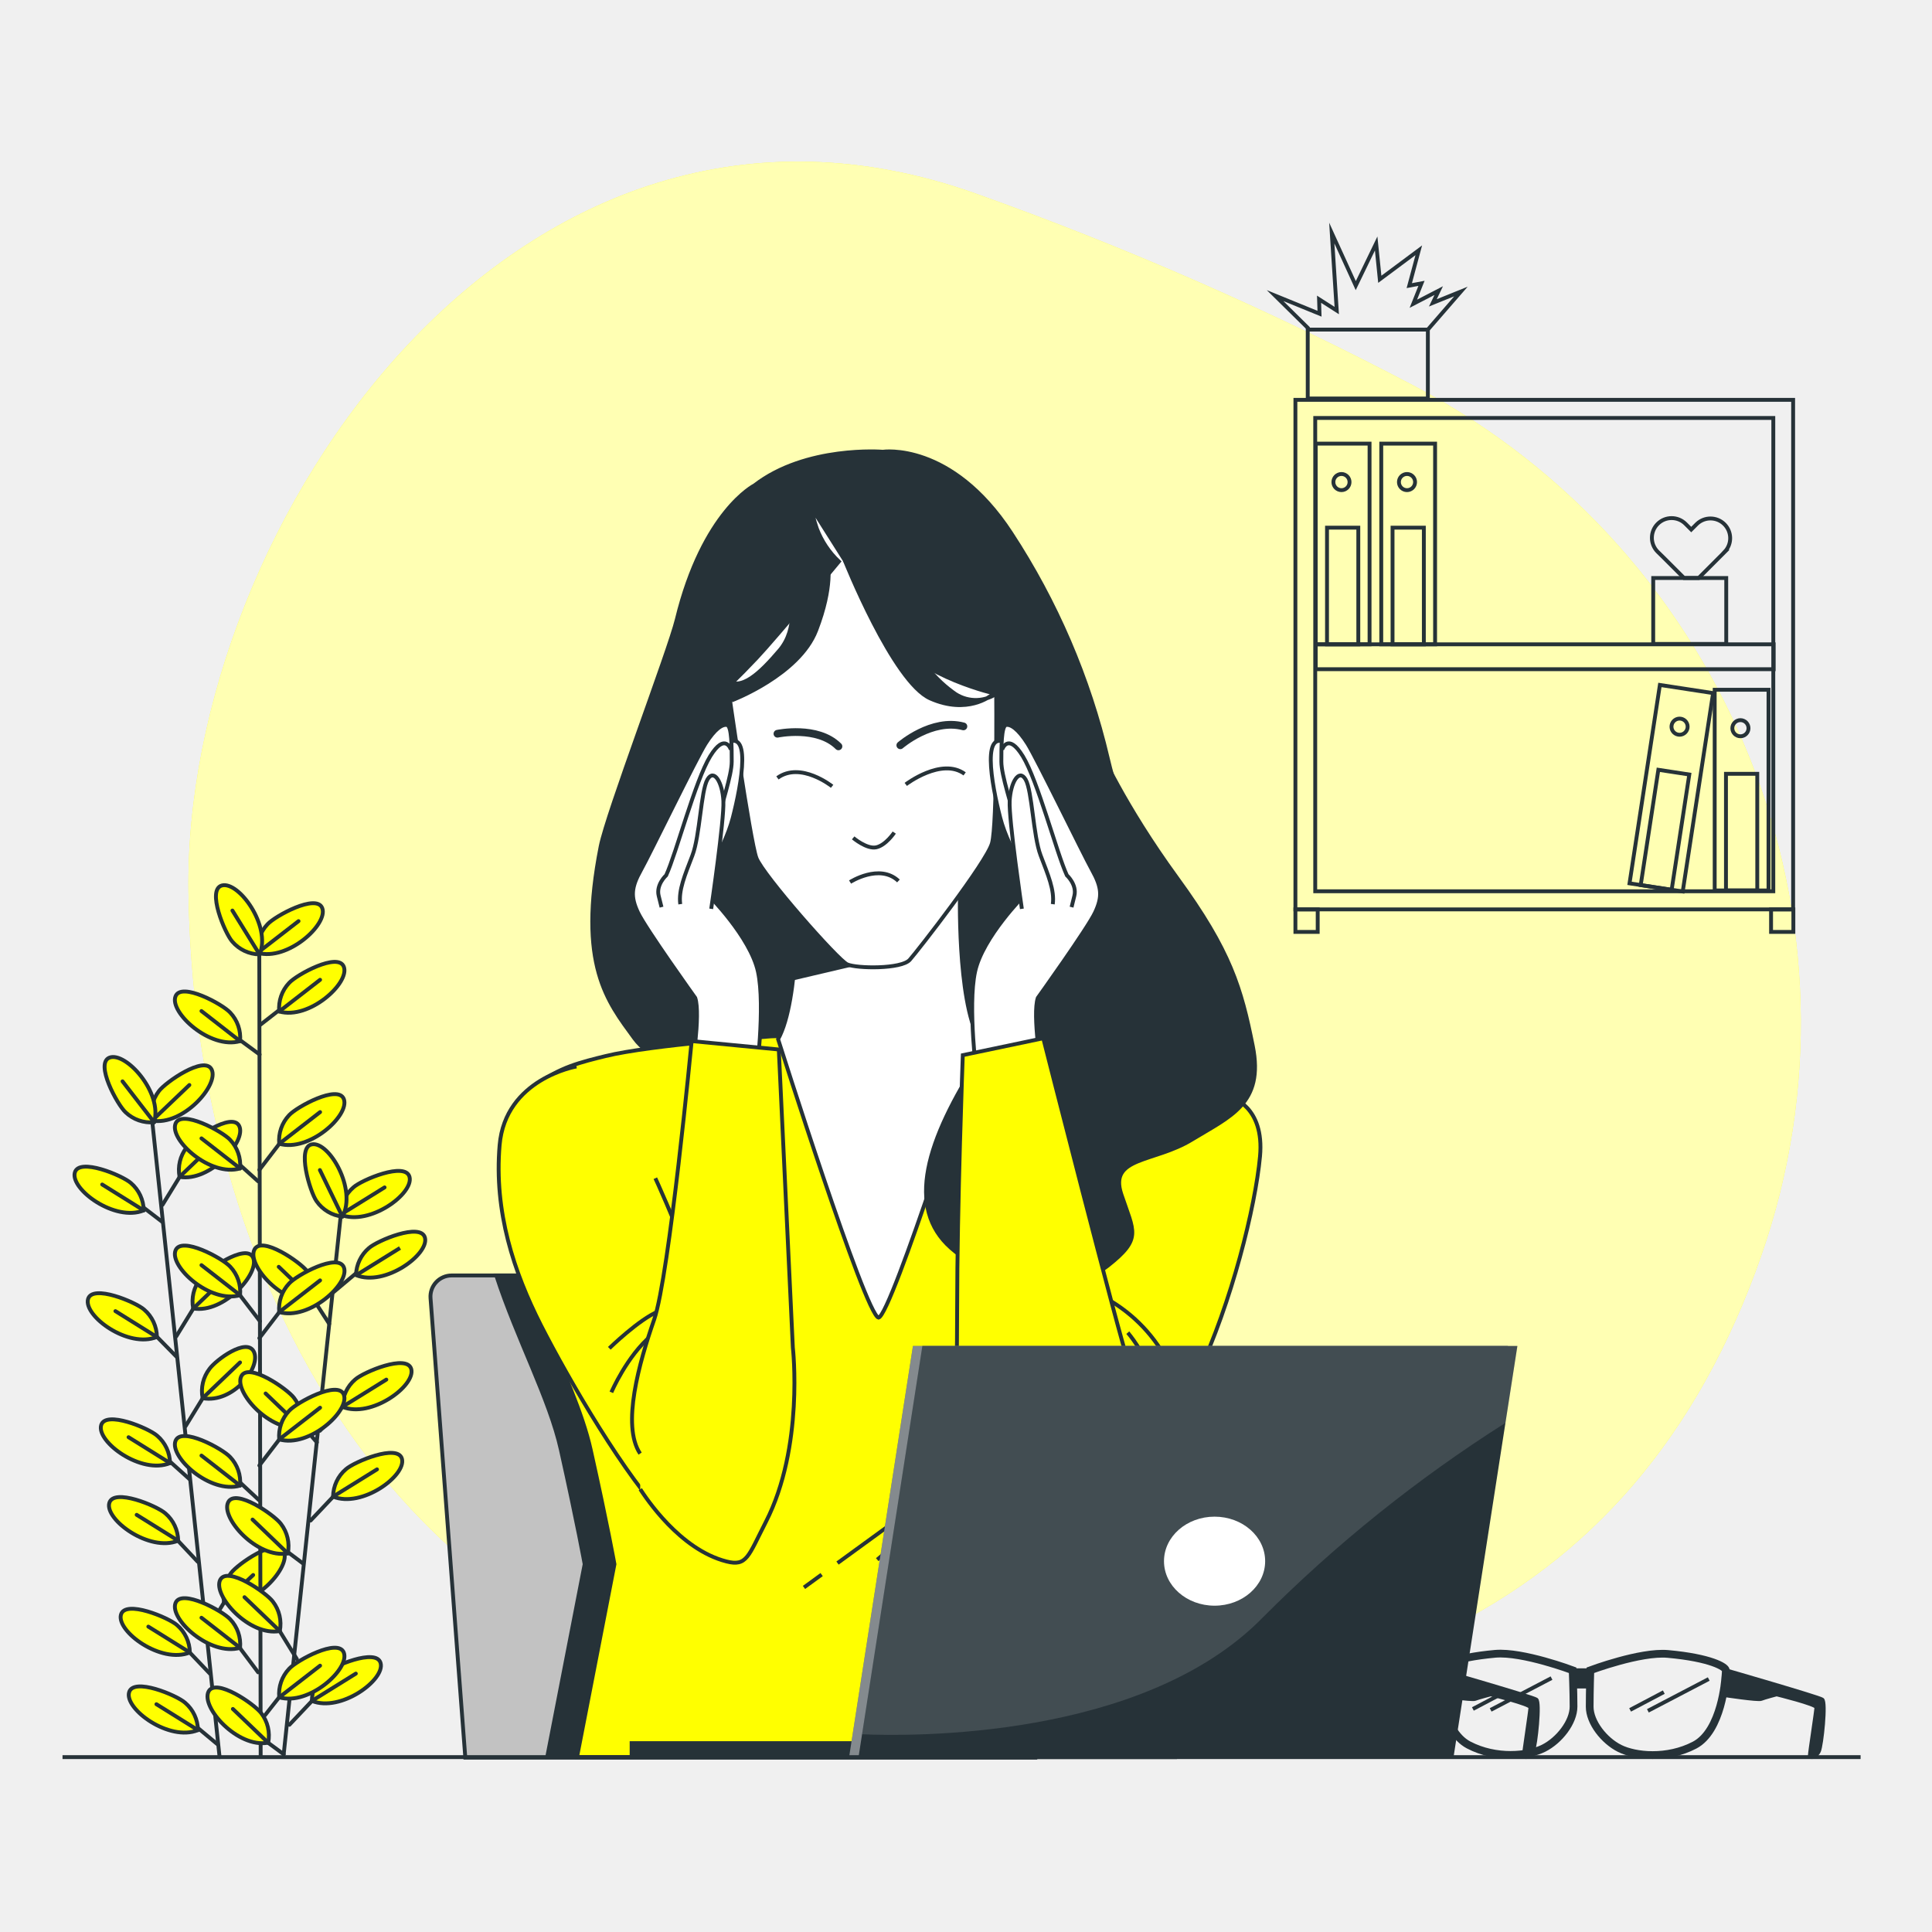
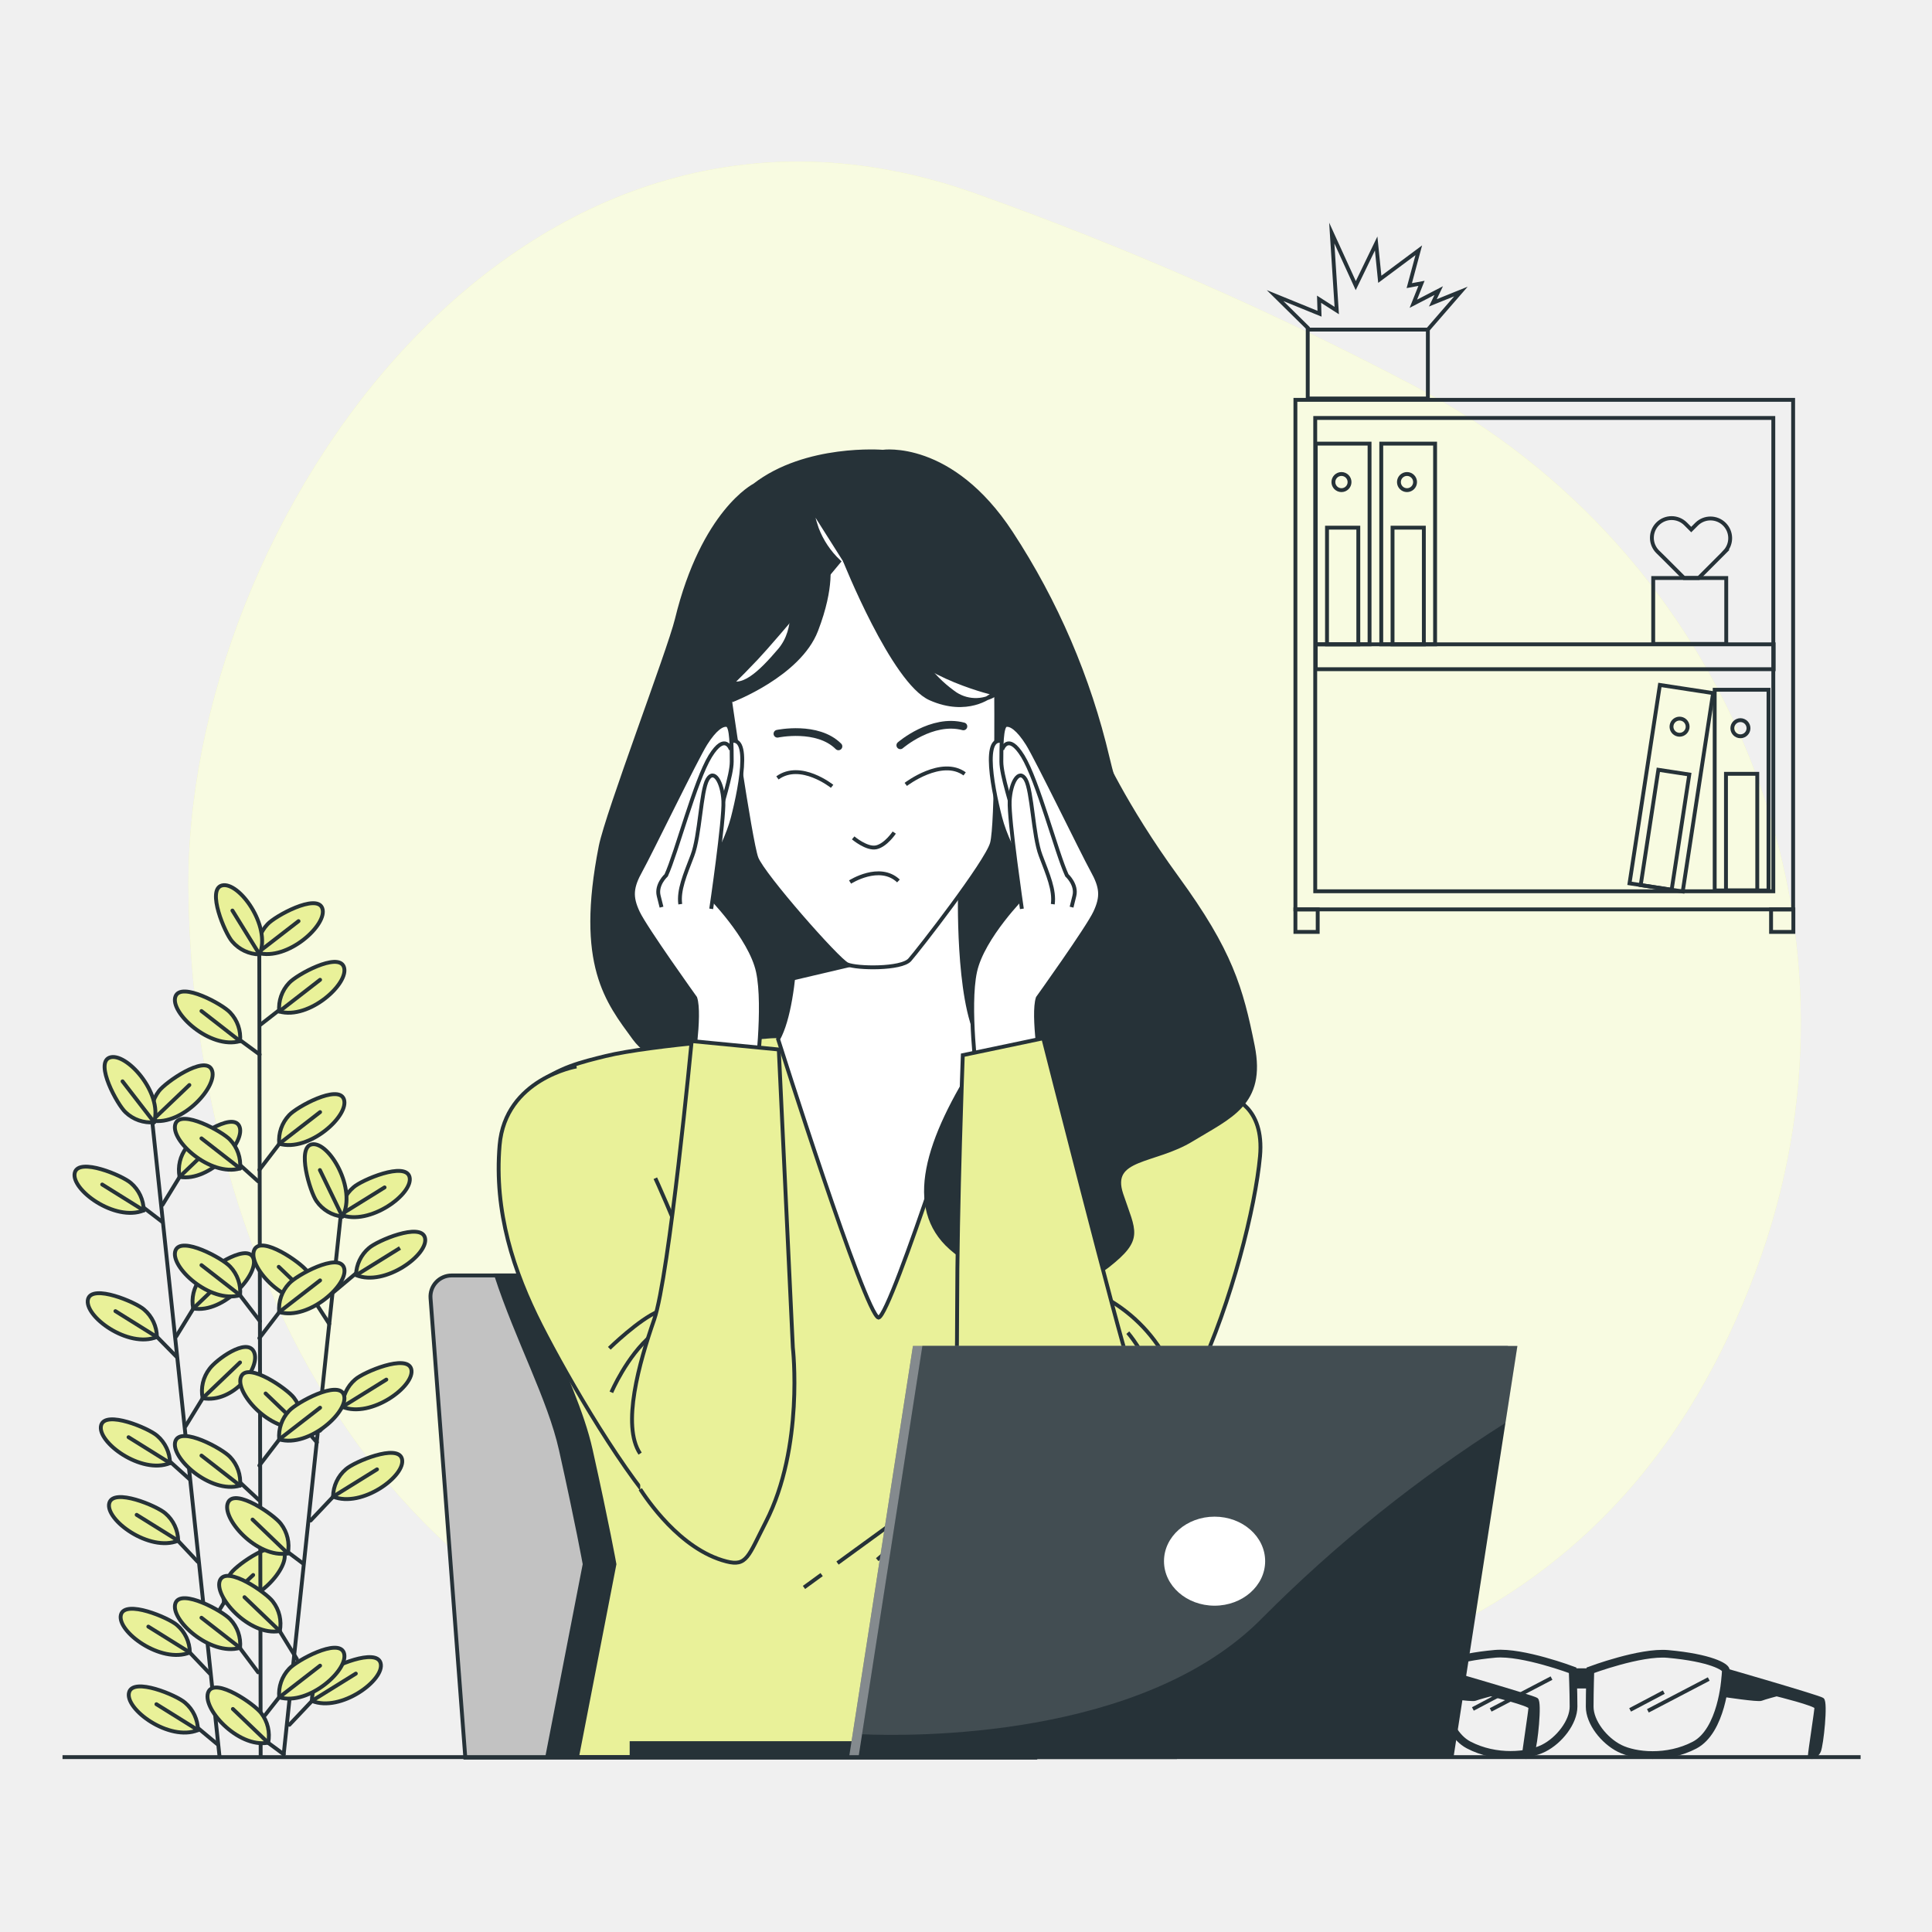
<svg xmlns="http://www.w3.org/2000/svg" viewBox="0 0 500 500">
  <g id="freepik--background-simple--inject-73">
-     <path d="M455.61,325.49c30.63-86.8-8.21-182.83-89.69-225.64A870.7,870.7,0,0,0,252.23,50C134.27,8.22,47.46,135.46,48.78,230.89S99.15,434.33,219.76,443s200.13-21.21,234.59-114C454.78,327.8,455.2,326.65,455.61,325.49Z" style="fill:#FFFF00" />
+     <path d="M455.61,325.49c30.63-86.8-8.21-182.83-89.69-225.64A870.7,870.7,0,0,0,252.23,50C134.27,8.22,47.46,135.46,48.78,230.89S99.15,434.33,219.76,443s200.13-21.21,234.59-114C454.78,327.8,455.2,326.65,455.61,325.49Z" style="fill:#E9F199" />
    <path d="M455.61,325.49c30.63-86.8-8.21-182.83-89.69-225.64A870.7,870.7,0,0,0,252.23,50C134.27,8.22,47.46,135.46,48.78,230.89S99.15,434.33,219.76,443s200.13-21.21,234.59-114C454.78,327.8,455.2,326.65,455.61,325.49Z" style="fill:#fff;opacity:0.7" />
  </g>
  <g id="freepik--Plant--inject-73">
    <line x1="39.49" y1="291.03" x2="56.83" y2="454.75" style="fill:none;stroke:#263238;stroke-linecap:round;stroke-linejoin:round" />
    <line x1="54.29" y1="433.11" x2="46.59" y2="425.02" style="fill:none;stroke:#263238;stroke-linecap:round;stroke-linejoin:round" />
-     <path d="M49.13,427.66a9.47,9.47,0,0,0-3.32-7.09c-2.15-1.91-13.44-6.66-14.51-2.68C30.14,422.21,41.69,430.7,49.13,427.66Z" style="fill:#FFFF00;stroke:#263238;stroke-linejoin:round" />
+     <path d="M49.13,427.66a9.47,9.47,0,0,0-3.32-7.09c-2.15-1.91-13.44-6.66-14.51-2.68C30.14,422.21,41.69,430.7,49.13,427.66Z" style="fill:#E9F199;stroke:#263238;stroke-linejoin:round" />
    <line x1="49.13" y1="427.66" x2="38.39" y2="420.97" style="fill:none;stroke:#263238;stroke-linecap:round;stroke-linejoin:round" />
    <line x1="56.2" y1="451.35" x2="48.69" y2="445.1" style="fill:none;stroke:#263238;stroke-linecap:round;stroke-linejoin:round" />
-     <path d="M51.23,447.75a9.45,9.45,0,0,0-3.33-7.09C45.76,438.74,34.47,434,33.4,438,32.23,442.3,43.79,450.79,51.23,447.75Z" style="fill:#FFFF00;stroke:#263238;stroke-linejoin:round" />
+     <path d="M51.23,447.75a9.45,9.45,0,0,0-3.33-7.09C45.76,438.74,34.47,434,33.4,438,32.23,442.3,43.79,450.79,51.23,447.75Z" style="fill:#E9F199;stroke:#263238;stroke-linejoin:round" />
    <line x1="51.23" y1="447.75" x2="40.48" y2="441.05" style="fill:none;stroke:#263238;stroke-linecap:round;stroke-linejoin:round" />
    <line x1="49.07" y1="382.83" x2="41.48" y2="376" style="fill:none;stroke:#263238;stroke-linecap:round;stroke-linejoin:round" />
-     <path d="M44,378.65a9.45,9.45,0,0,0-3.33-7.09c-2.14-1.92-13.43-6.67-14.5-2.69C25,373.19,36.58,381.69,44,378.65Z" style="fill:#FFFF00;stroke:#263238;stroke-linejoin:round" />
+     <path d="M44,378.65a9.45,9.45,0,0,0-3.33-7.09c-2.14-1.92-13.43-6.67-14.5-2.69C25,373.19,36.58,381.69,44,378.65Z" style="fill:#E9F199;stroke:#263238;stroke-linejoin:round" />
    <line x1="44.02" y1="378.65" x2="33.27" y2="371.95" style="fill:none;stroke:#263238;stroke-linecap:round;stroke-linejoin:round" />
    <line x1="51.18" y1="404.19" x2="43.57" y2="396.09" style="fill:none;stroke:#263238;stroke-linecap:round;stroke-linejoin:round" />
-     <path d="M46.11,398.73a9.45,9.45,0,0,0-3.32-7.08C40.64,389.73,29.36,385,28.28,389,27.12,393.28,38.67,401.77,46.11,398.73Z" style="fill:#FFFF00;stroke:#263238;stroke-linejoin:round" />
+     <path d="M46.11,398.73a9.45,9.45,0,0,0-3.32-7.08C40.64,389.73,29.36,385,28.28,389,27.12,393.28,38.67,401.77,46.11,398.73Z" style="fill:#E9F199;stroke:#263238;stroke-linejoin:round" />
    <line x1="46.11" y1="398.73" x2="35.37" y2="392.04" style="fill:none;stroke:#263238;stroke-linecap:round;stroke-linejoin:round" />
    <line x1="45.69" y1="351.13" x2="38.07" y2="343.37" style="fill:none;stroke:#263238;stroke-linecap:round;stroke-linejoin:round" />
-     <path d="M40.61,346a9.46,9.46,0,0,0-3.32-7.09c-2.15-1.92-13.44-6.66-14.51-2.69C21.62,340.57,33.17,349.06,40.61,346Z" style="fill:#FFFF00;stroke:#263238;stroke-linejoin:round" />
+     <path d="M40.61,346a9.46,9.46,0,0,0-3.32-7.09c-2.15-1.92-13.44-6.66-14.51-2.69C21.62,340.57,33.17,349.06,40.61,346Z" style="fill:#E9F199;stroke:#263238;stroke-linejoin:round" />
    <line x1="40.61" y1="346.02" x2="29.87" y2="339.32" style="fill:none;stroke:#263238;stroke-linecap:round;stroke-linejoin:round" />
    <line x1="42.02" y1="316.24" x2="34.65" y2="310.6" style="fill:none;stroke:#263238;stroke-linecap:round;stroke-linejoin:round" />
-     <path d="M37.19,313.25a9.46,9.46,0,0,0-3.32-7.09c-2.15-1.92-13.44-6.67-14.51-2.69C18.2,307.79,29.75,316.29,37.19,313.25Z" style="fill:#FFFF00;stroke:#263238;stroke-linejoin:round" />
+     <path d="M37.19,313.25a9.46,9.46,0,0,0-3.32-7.09c-2.15-1.92-13.44-6.67-14.51-2.69C18.2,307.79,29.75,316.29,37.19,313.25Z" style="fill:#E9F199;stroke:#263238;stroke-linejoin:round" />
    <line x1="37.19" y1="313.25" x2="26.45" y2="306.55" style="fill:none;stroke:#263238;stroke-linecap:round;stroke-linejoin:round" />
    <line x1="53.55" y1="421.96" x2="59.9" y2="411.6" style="fill:none;stroke:#263238;stroke-linecap:round;stroke-linejoin:round" />
-     <path d="M58,414.71a9.46,9.46,0,0,1,1.79-7.62c1.71-2.32,11.77-9.3,13.64-5.63C75.42,405.45,65.87,416.15,58,414.71Z" style="fill:#FFFF00;stroke:#263238;stroke-linejoin:round" />
+     <path d="M58,414.71a9.46,9.46,0,0,1,1.79-7.62c1.71-2.32,11.77-9.3,13.64-5.63C75.42,405.45,65.87,416.15,58,414.71Z" style="fill:#E9F199;stroke:#263238;stroke-linejoin:round" />
    <line x1="57.96" y1="414.71" x2="65.52" y2="407.61" style="fill:none;stroke:#263238;stroke-linecap:round;stroke-linejoin:round" />
    <line x1="48.03" y1="369.1" x2="54.38" y2="358.74" style="fill:none;stroke:#263238;stroke-linecap:round;stroke-linejoin:round" />
-     <path d="M52.44,361.85a9.44,9.44,0,0,1,1.8-7.62c1.7-2.32,9.57-8.12,11.44-4.45C67.71,353.77,60.35,363.29,52.44,361.85Z" style="fill:#FFFF00;stroke:#263238;stroke-linejoin:round" />
+     <path d="M52.44,361.85a9.44,9.44,0,0,1,1.8-7.62c1.7-2.32,9.57-8.12,11.44-4.45C67.71,353.77,60.35,363.29,52.44,361.85Z" style="fill:#E9F199;stroke:#263238;stroke-linejoin:round" />
    <line x1="52.44" y1="361.85" x2="62.12" y2="352.6" style="fill:none;stroke:#263238;stroke-linecap:round;stroke-linejoin:round" />
    <line x1="45.61" y1="345.87" x2="51.96" y2="335.51" style="fill:none;stroke:#263238;stroke-linecap:round;stroke-linejoin:round" />
-     <path d="M50,338.62A9.46,9.46,0,0,1,51.81,331c1.7-2.32,11.77-9.29,13.64-5.63C67.48,329.36,57.93,340.06,50,338.62Z" style="fill:#FFFF00;stroke:#263238;stroke-linejoin:round" />
+     <path d="M50,338.62A9.46,9.46,0,0,1,51.81,331c1.7-2.32,11.77-9.29,13.64-5.63C67.48,329.36,57.93,340.06,50,338.62Z" style="fill:#E9F199;stroke:#263238;stroke-linejoin:round" />
    <line x1="50.02" y1="338.62" x2="59.7" y2="329.37" style="fill:none;stroke:#263238;stroke-linecap:round;stroke-linejoin:round" />
    <line x1="42.05" y1="311.82" x2="48.4" y2="301.46" style="fill:none;stroke:#263238;stroke-linecap:round;stroke-linejoin:round" />
-     <path d="M46.47,304.57A9.46,9.46,0,0,1,48.26,297c1.7-2.32,11.76-9.3,13.63-5.63C63.93,295.31,54.38,306,46.47,304.57Z" style="fill:#FFFF00;stroke:#263238;stroke-linejoin:round" />
+     <path d="M46.47,304.57A9.46,9.46,0,0,1,48.26,297c1.7-2.32,11.76-9.3,13.63-5.63C63.93,295.31,54.38,306,46.47,304.57Z" style="fill:#E9F199;stroke:#263238;stroke-linejoin:round" />
    <line x1="46.47" y1="304.57" x2="56.14" y2="295.32" style="fill:none;stroke:#263238;stroke-linecap:round;stroke-linejoin:round" />
-     <path d="M39.33,290a9.46,9.46,0,0,1,1.79-7.62c1.71-2.31,11.77-9.29,13.64-5.62C56.79,280.79,47.24,291.48,39.33,290Z" style="fill:#FFFF00;stroke:#263238;stroke-linejoin:round" />
+     <path d="M39.33,290a9.46,9.46,0,0,1,1.79-7.62c1.71-2.31,11.77-9.29,13.64-5.62C56.79,280.79,47.24,291.48,39.33,290Z" style="fill:#E9F199;stroke:#263238;stroke-linejoin:round" />
    <line x1="39.33" y1="290.04" x2="49.01" y2="280.8" style="fill:none;stroke:#263238;stroke-linecap:round;stroke-linejoin:round" />
-     <path d="M39.89,290.44a9.46,9.46,0,0,1-7.39-2.58c-2.12-1.93-8-12.67-4.16-14.15C32.52,272.11,42.15,282.73,39.89,290.44Z" style="fill:#FFFF00;stroke:#263238;stroke-linejoin:round" />
+     <path d="M39.89,290.44a9.46,9.46,0,0,1-7.39-2.58c-2.12-1.93-8-12.67-4.16-14.15C32.52,272.11,42.15,282.73,39.89,290.44Z" style="fill:#E9F199;stroke:#263238;stroke-linejoin:round" />
    <line x1="39.89" y1="290.44" x2="31.71" y2="279.85" style="fill:none;stroke:#263238;stroke-linecap:round;stroke-linejoin:round" />
    <line x1="67.1" y1="243.43" x2="67.46" y2="454.56" style="fill:none;stroke:#263238;stroke-linecap:round;stroke-linejoin:round" />
    <line x1="88.1" y1="315.35" x2="73.42" y2="454" style="fill:none;stroke:#263238;stroke-linecap:round;stroke-linejoin:round" />
    <line x1="73.42" y1="454" x2="69.41" y2="451.04" style="fill:none;stroke:#263238;stroke-linecap:round;stroke-linejoin:round" />
-     <path d="M69.41,451a9.44,9.44,0,0,0-1.8-7.62c-1.7-2.31-11.77-9.28-13.64-5.61C51.94,441.8,61.5,452.49,69.41,451Z" style="fill:#FFFF00;stroke:#263238;stroke-linejoin:round" />
+     <path d="M69.41,451a9.44,9.44,0,0,0-1.8-7.62c-1.7-2.31-11.77-9.28-13.64-5.61C51.94,441.8,61.5,452.49,69.41,451Z" style="fill:#E9F199;stroke:#263238;stroke-linejoin:round" />
    <line x1="69.41" y1="451.04" x2="60.27" y2="442.28" style="fill:none;stroke:#263238;stroke-linecap:round;stroke-linejoin:round" />
    <line x1="78.43" y1="404.63" x2="72.53" y2="400.21" style="fill:none;stroke:#263238;stroke-linecap:round;stroke-linejoin:round" />
-     <path d="M74.49,402a9.48,9.48,0,0,0-1.79-7.63c-1.7-2.31-11.77-9.28-13.64-5.61C57,392.78,66.59,403.47,74.49,402Z" style="fill:#FFFF00;stroke:#263238;stroke-linejoin:round" />
+     <path d="M74.49,402a9.48,9.48,0,0,0-1.79-7.63c-1.7-2.31-11.77-9.28-13.64-5.61C57,392.78,66.59,403.47,74.49,402Z" style="fill:#E9F199;stroke:#263238;stroke-linejoin:round" />
    <line x1="74.49" y1="402.03" x2="65.36" y2="393.26" style="fill:none;stroke:#263238;stroke-linecap:round;stroke-linejoin:round" />
    <line x1="76.83" y1="429.36" x2="70.47" y2="419" style="fill:none;stroke:#263238;stroke-linecap:round;stroke-linejoin:round" />
-     <path d="M72.41,422.11a9.46,9.46,0,0,0-1.79-7.62c-1.71-2.31-11.78-9.29-13.64-5.62C55,412.87,64.5,423.56,72.41,422.11Z" style="fill:#FFFF00;stroke:#263238;stroke-linejoin:round" />
+     <path d="M72.41,422.11a9.46,9.46,0,0,0-1.79-7.62c-1.71-2.31-11.78-9.29-13.64-5.62C55,412.87,64.5,423.56,72.41,422.11Z" style="fill:#E9F199;stroke:#263238;stroke-linejoin:round" />
    <line x1="72.41" y1="422.11" x2="63.27" y2="413.35" style="fill:none;stroke:#263238;stroke-linecap:round;stroke-linejoin:round" />
    <line x1="82.01" y1="373.28" x2="75.94" y2="366.28" style="fill:none;stroke:#263238;stroke-linecap:round;stroke-linejoin:round" />
-     <path d="M77.88,369.39a9.46,9.46,0,0,0-1.79-7.62c-1.71-2.31-11.78-9.28-13.64-5.61C60.42,360.15,70,370.84,77.88,369.39Z" style="fill:#FFFF00;stroke:#263238;stroke-linejoin:round" />
+     <path d="M77.88,369.39a9.46,9.46,0,0,0-1.79-7.62c-1.71-2.31-11.78-9.28-13.64-5.61C60.42,360.15,70,370.84,77.88,369.39Z" style="fill:#E9F199;stroke:#263238;stroke-linejoin:round" />
    <line x1="77.88" y1="369.39" x2="68.74" y2="360.63" style="fill:none;stroke:#263238;stroke-linecap:round;stroke-linejoin:round" />
    <line x1="85.2" y1="342.61" x2="79.34" y2="333.51" style="fill:none;stroke:#263238;stroke-linecap:round;stroke-linejoin:round" />
-     <path d="M81.28,336.62A9.46,9.46,0,0,0,79.49,329c-1.71-2.32-11.78-9.29-13.64-5.62C63.82,327.37,73.37,338.06,81.28,336.62Z" style="fill:#FFFF00;stroke:#263238;stroke-linejoin:round" />
+     <path d="M81.28,336.62A9.46,9.46,0,0,0,79.49,329c-1.71-2.32-11.78-9.29-13.64-5.62C63.82,327.37,73.37,338.06,81.28,336.62Z" style="fill:#E9F199;stroke:#263238;stroke-linejoin:round" />
    <line x1="81.28" y1="336.62" x2="72.14" y2="327.85" style="fill:none;stroke:#263238;stroke-linecap:round;stroke-linejoin:round" />
    <line x1="74.9" y1="446.37" x2="83.25" y2="437.54" style="fill:none;stroke:#263238;stroke-linecap:round;stroke-linejoin:round" />
-     <path d="M80.71,440.19A9.45,9.45,0,0,1,84,433.1c2.14-1.92,13.43-6.68,14.5-2.7C99.71,434.72,88.16,443.22,80.71,440.19Z" style="fill:#FFFF00;stroke:#263238;stroke-linejoin:round" />
+     <path d="M80.71,440.19A9.45,9.45,0,0,1,84,433.1c2.14-1.92,13.43-6.68,14.5-2.7C99.71,434.72,88.16,443.22,80.71,440.19Z" style="fill:#E9F199;stroke:#263238;stroke-linejoin:round" />
    <line x1="80.71" y1="440.19" x2="92.09" y2="433.13" style="fill:none;stroke:#263238;stroke-linecap:round;stroke-linejoin:round" />
    <line x1="80.39" y1="393.51" x2="88.74" y2="384.68" style="fill:none;stroke:#263238;stroke-linecap:round;stroke-linejoin:round" />
-     <path d="M86.2,387.32a9.47,9.47,0,0,1,3.32-7.09c2.15-1.91,13.43-6.67,14.5-2.69C105.19,381.86,93.64,390.36,86.2,387.32Z" style="fill:#FFFF00;stroke:#263238;stroke-linejoin:round" />
+     <path d="M86.2,387.32a9.47,9.47,0,0,1,3.32-7.09c2.15-1.91,13.43-6.67,14.5-2.69C105.19,381.86,93.64,390.36,86.2,387.32Z" style="fill:#E9F199;stroke:#263238;stroke-linejoin:round" />
    <line x1="86.2" y1="387.32" x2="97.57" y2="380.27" style="fill:none;stroke:#263238;stroke-linecap:round;stroke-linejoin:round" />
    <line x1="82.8" y1="370.28" x2="91.15" y2="361.45" style="fill:none;stroke:#263238;stroke-linecap:round;stroke-linejoin:round" />
-     <path d="M88.61,364.09A9.47,9.47,0,0,1,91.93,357c2.15-1.91,13.43-6.67,14.5-2.69C107.6,358.63,96.05,367.13,88.61,364.09Z" style="fill:#FFFF00;stroke:#263238;stroke-linejoin:round" />
+     <path d="M88.61,364.09A9.47,9.47,0,0,1,91.93,357c2.15-1.91,13.43-6.67,14.5-2.69C107.6,358.63,96.05,367.13,88.61,364.09Z" style="fill:#E9F199;stroke:#263238;stroke-linejoin:round" />
    <line x1="88.61" y1="364.09" x2="99.98" y2="357.04" style="fill:none;stroke:#263238;stroke-linecap:round;stroke-linejoin:round" />
    <line x1="86.23" y1="334.48" x2="94.68" y2="327.39" style="fill:none;stroke:#263238;stroke-linecap:round;stroke-linejoin:round" />
-     <path d="M92.14,330A9.45,9.45,0,0,1,95.47,323c2.14-1.92,13.42-6.67,14.5-2.7C111.14,324.57,99.59,333.07,92.14,330Z" style="fill:#FFFF00;stroke:#263238;stroke-linejoin:round" />
-     <line x1="92.14" y1="330.04" x2="103.52" y2="322.98" style="fill:#FFFF00;stroke:#263238;stroke-linejoin:round" />
-     <path d="M88.15,314.36a9.45,9.45,0,0,1,3.33-7.09c2.14-1.92,13.42-6.68,14.5-2.7C107.15,308.89,95.6,317.39,88.15,314.36Z" style="fill:#FFFF00;stroke:#263238;stroke-linejoin:round" />
+     <path d="M92.14,330A9.45,9.45,0,0,1,95.47,323c2.14-1.92,13.42-6.67,14.5-2.7C111.14,324.57,99.59,333.07,92.14,330Z" style="fill:#E9F199;stroke:#263238;stroke-linejoin:round" />
+     <line x1="92.14" y1="330.04" x2="103.52" y2="322.98" style="fill:#E9F199;stroke:#263238;stroke-linejoin:round" />
+     <path d="M88.15,314.36a9.45,9.45,0,0,1,3.33-7.09c2.14-1.92,13.42-6.68,14.5-2.7C107.15,308.89,95.6,317.39,88.15,314.36Z" style="fill:#E9F199;stroke:#263238;stroke-linejoin:round" />
    <line x1="88.15" y1="314.36" x2="99.53" y2="307.3" style="fill:none;stroke:#263238;stroke-linecap:round;stroke-linejoin:round" />
-     <path d="M88.62,314.86a9.46,9.46,0,0,1-6.7-4c-1.68-2.34-5.23-14.06-1.16-14.71C85.18,295.4,92.42,307.78,88.62,314.86Z" style="fill:#FFFF00;stroke:#263238;stroke-linejoin:round" />
+     <path d="M88.62,314.86a9.46,9.46,0,0,1-6.7-4c-1.68-2.34-5.23-14.06-1.16-14.71C85.18,295.4,92.42,307.78,88.62,314.86Z" style="fill:#E9F199;stroke:#263238;stroke-linejoin:round" />
    <line x1="88.62" y1="314.86" x2="82.79" y2="302.81" style="fill:none;stroke:#263238;stroke-linecap:round;stroke-linejoin:round" />
    <line x1="66.8" y1="432.79" x2="59.88" y2="423.55" style="fill:none;stroke:#263238;stroke-linecap:round;stroke-linejoin:round" />
-     <path d="M62.13,426.45a9.45,9.45,0,0,0-2.57-7.4c-1.93-2.12-12.67-8-14.14-4.18C43.81,419.05,54.42,428.7,62.13,426.45Z" style="fill:#FFFF00;stroke:#263238;stroke-linejoin:round" />
+     <path d="M62.13,426.45a9.45,9.45,0,0,0-2.57-7.4c-1.93-2.12-12.67-8-14.14-4.18C43.81,419.05,54.42,428.7,62.13,426.45Z" style="fill:#E9F199;stroke:#263238;stroke-linejoin:round" />
    <line x1="62.13" y1="426.45" x2="52.14" y2="418.67" style="fill:none;stroke:#263238;stroke-linecap:round;stroke-linejoin:round" />
    <line x1="67.04" y1="388.24" x2="59.88" y2="381.58" style="fill:none;stroke:#263238;stroke-linecap:round;stroke-linejoin:round" />
-     <path d="M62.13,384.47a9.42,9.42,0,0,0-2.57-7.39c-1.93-2.13-12.67-8-14.14-4.18C43.81,377.08,54.42,386.72,62.13,384.47Z" style="fill:#FFFF00;stroke:#263238;stroke-linejoin:round" />
+     <path d="M62.13,384.47a9.42,9.42,0,0,0-2.57-7.39c-1.93-2.13-12.67-8-14.14-4.18C43.81,377.08,54.42,386.72,62.13,384.47Z" style="fill:#E9F199;stroke:#263238;stroke-linejoin:round" />
    <line x1="62.13" y1="384.47" x2="52.14" y2="376.7" style="fill:none;stroke:#263238;stroke-linecap:round;stroke-linejoin:round" />
    <line x1="67.28" y1="341.94" x2="59.88" y2="332.3" style="fill:none;stroke:#263238;stroke-linecap:round;stroke-linejoin:round" />
-     <path d="M62.13,335.19a9.42,9.42,0,0,0-2.57-7.39c-1.93-2.13-12.67-8-14.14-4.18C43.81,327.8,54.42,337.44,62.13,335.19Z" style="fill:#FFFF00;stroke:#263238;stroke-linejoin:round" />
+     <path d="M62.13,335.19a9.42,9.42,0,0,0-2.57-7.39c-1.93-2.13-12.67-8-14.14-4.18C43.81,327.8,54.42,337.44,62.13,335.19Z" style="fill:#E9F199;stroke:#263238;stroke-linejoin:round" />
    <line x1="62.13" y1="335.19" x2="52.14" y2="327.42" style="fill:none;stroke:#263238;stroke-linecap:round;stroke-linejoin:round" />
    <line x1="66.8" y1="305.72" x2="59.88" y2="299.49" style="fill:none;stroke:#263238;stroke-linecap:round;stroke-linejoin:round" />
-     <path d="M62.13,302.39a9.45,9.45,0,0,0-2.57-7.4c-1.93-2.13-12.67-8-14.14-4.18C43.81,295,54.42,304.64,62.13,302.39Z" style="fill:#FFFF00;stroke:#263238;stroke-linejoin:round" />
+     <path d="M62.13,302.39a9.45,9.45,0,0,0-2.57-7.4c-1.93-2.13-12.67-8-14.14-4.18C43.81,295,54.42,304.64,62.13,302.39Z" style="fill:#E9F199;stroke:#263238;stroke-linejoin:round" />
    <line x1="62.13" y1="302.39" x2="52.14" y2="294.61" style="fill:none;stroke:#263238;stroke-linecap:round;stroke-linejoin:round" />
    <line x1="67.19" y1="272.9" x2="60.03" y2="267.64" style="fill:none;stroke:#263238;stroke-linecap:round;stroke-linejoin:round" />
-     <path d="M62.13,269.44a9.45,9.45,0,0,0-2.57-7.4c-1.93-2.13-12.67-8-14.14-4.18C43.81,262,54.42,271.69,62.13,269.44Z" style="fill:#FFFF00;stroke:#263238;stroke-linejoin:round" />
+     <path d="M62.13,269.44a9.45,9.45,0,0,0-2.57-7.4c-1.93-2.13-12.67-8-14.14-4.18C43.81,262,54.42,271.69,62.13,269.44Z" style="fill:#E9F199;stroke:#263238;stroke-linejoin:round" />
    <line x1="62.13" y1="269.44" x2="52.14" y2="261.66" style="fill:none;stroke:#263238;stroke-linecap:round;stroke-linejoin:round" />
    <line x1="68.55" y1="443.94" x2="74.51" y2="436.37" style="fill:none;stroke:#263238;stroke-linecap:round;stroke-linejoin:round" />
-     <path d="M72.26,439.27a9.49,9.49,0,0,1,2.57-7.4c1.94-2.13,12.67-8,14.15-4.18C90.59,431.87,80,441.52,72.26,439.27Z" style="fill:#FFFF00;stroke:#263238;stroke-linejoin:round" />
+     <path d="M72.26,439.27a9.49,9.49,0,0,1,2.57-7.4c1.94-2.13,12.67-8,14.15-4.18C90.59,431.87,80,441.52,72.26,439.27Z" style="fill:#E9F199;stroke:#263238;stroke-linejoin:round" />
    <line x1="72.26" y1="439.27" x2="82.84" y2="431.07" style="fill:none;stroke:#263238;stroke-linecap:round;stroke-linejoin:round" />
    <line x1="67.12" y1="379.26" x2="74.51" y2="369.61" style="fill:none;stroke:#263238;stroke-linecap:round;stroke-linejoin:round" />
-     <path d="M72.26,372.51a9.49,9.49,0,0,1,2.57-7.4c1.94-2.13,12.67-8,14.15-4.18C90.59,365.11,80,374.76,72.26,372.51Z" style="fill:#FFFF00;stroke:#263238;stroke-linejoin:round" />
+     <path d="M72.26,372.51a9.49,9.49,0,0,1,2.57-7.4c1.94-2.13,12.67-8,14.15-4.18C90.59,365.11,80,374.76,72.26,372.51Z" style="fill:#E9F199;stroke:#263238;stroke-linejoin:round" />
    <line x1="72.26" y1="372.51" x2="82.84" y2="364.31" style="fill:none;stroke:#263238;stroke-linecap:round;stroke-linejoin:round" />
    <line x1="67.12" y1="346.31" x2="74.51" y2="336.66" style="fill:none;stroke:#263238;stroke-linecap:round;stroke-linejoin:round" />
-     <path d="M72.26,339.56a9.49,9.49,0,0,1,2.57-7.4C76.77,330,87.5,324.14,89,328,90.59,332.16,80,341.81,72.26,339.56Z" style="fill:#FFFF00;stroke:#263238;stroke-linejoin:round" />
+     <path d="M72.26,339.56a9.49,9.49,0,0,1,2.57-7.4C76.77,330,87.5,324.14,89,328,90.59,332.16,80,341.81,72.26,339.56Z" style="fill:#E9F199;stroke:#263238;stroke-linejoin:round" />
    <line x1="72.26" y1="339.56" x2="82.84" y2="331.36" style="fill:none;stroke:#263238;stroke-linecap:round;stroke-linejoin:round" />
    <line x1="67.12" y1="302.76" x2="74.51" y2="293.11" style="fill:none;stroke:#263238;stroke-linecap:round;stroke-linejoin:round" />
-     <path d="M72.26,296a9.49,9.49,0,0,1,2.57-7.4c1.94-2.13,12.67-8,14.15-4.18C90.59,288.61,80,298.26,72.26,296Z" style="fill:#FFFF00;stroke:#263238;stroke-linejoin:round" />
+     <path d="M72.26,296a9.49,9.49,0,0,1,2.57-7.4c1.94-2.13,12.67-8,14.15-4.18C90.59,288.61,80,298.26,72.26,296Z" style="fill:#E9F199;stroke:#263238;stroke-linejoin:round" />
    <line x1="72.26" y1="296.01" x2="82.84" y2="287.81" style="fill:none;stroke:#263238;stroke-linecap:round;stroke-linejoin:round" />
    <line x1="67.43" y1="265.17" x2="74.68" y2="259.52" style="fill:none;stroke:#263238;stroke-linecap:round;stroke-linejoin:round" />
-     <path d="M72.26,261.77a9.49,9.49,0,0,1,2.57-7.4c1.94-2.13,12.67-8,14.15-4.18C90.59,254.37,80,264,72.26,261.77Z" style="fill:#FFFF00;stroke:#263238;stroke-linejoin:round" />
+     <path d="M72.26,261.77a9.49,9.49,0,0,1,2.57-7.4c1.94-2.13,12.67-8,14.15-4.18C90.59,254.37,80,264,72.26,261.77Z" style="fill:#E9F199;stroke:#263238;stroke-linejoin:round" />
    <line x1="72.26" y1="261.77" x2="82.84" y2="253.57" style="fill:none;stroke:#263238;stroke-linecap:round;stroke-linejoin:round" />
-     <path d="M66.67,246.58a9.46,9.46,0,0,1,2.57-7.39c1.94-2.13,12.67-8,14.15-4.18C85,239.19,74.39,248.83,66.67,246.58Z" style="fill:#FFFF00;stroke:#263238;stroke-linejoin:round" />
+     <path d="M66.67,246.58a9.46,9.46,0,0,1,2.57-7.39c1.94-2.13,12.67-8,14.15-4.18C85,239.19,74.39,248.83,66.67,246.58Z" style="fill:#E9F199;stroke:#263238;stroke-linejoin:round" />
    <line x1="66.67" y1="246.58" x2="77.26" y2="238.39" style="fill:none;stroke:#263238;stroke-linecap:round;stroke-linejoin:round" />
-     <path d="M67.19,247a9.48,9.48,0,0,1-7.09-3.34c-1.91-2.14-6.65-13.44-2.67-14.5C61.76,228,70.24,239.6,67.19,247Z" style="fill:#FFFF00;stroke:#263238;stroke-linejoin:round" />
+     <path d="M67.19,247a9.48,9.48,0,0,1-7.09-3.34c-1.91-2.14-6.65-13.44-2.67-14.5C61.76,228,70.24,239.6,67.19,247Z" style="fill:#E9F199;stroke:#263238;stroke-linejoin:round" />
    <line x1="67.19" y1="247.04" x2="60.15" y2="235.65" style="fill:none;stroke:#263238;stroke-linecap:round;stroke-linejoin:round" />
  </g>
  <g id="freepik--Character--inject-73">
    <path d="M267.7,454.87H120.42l-9-118.89a5.47,5.47,0,0,1,5.46-5.89h136.3a5.48,5.48,0,0,1,5.46,5.07l9,119.58Z" style="fill:#c2c2c2;stroke:#263238;stroke-miterlimit:10" />
    <path d="M141.61,454.74l9.7-49.93s-1.82-10.19-6.15-29.6c-2.95-13.22-11.28-28.46-16.73-45.12H253.21a5.48,5.48,0,0,1,5.46,5.07l9,119.58Z" style="fill:#263238;stroke:#263238;stroke-miterlimit:10" />
    <path d="M286.66,196.15a182.46,182.46,0,0,0-25-58.24c-15.51-23.68-33.2-21-33.2-21s-19.87-1.63-33.21,8.71c0,0-13.28,6.7-20.1,34.73-2,8.15-18,50.08-19.7,58.73-6.06,30.69,1.76,40.11,8.71,49.63,7.4,10.12,28.1,9.87,28.1,9.87l36.2-1.91s73.48,7.9,74.3-9S289.38,208.13,286.66,196.15Z" style="fill:#263238;stroke:#263238;stroke-miterlimit:10" />
-     <path d="M152.87,375.21c4.33,19.41,6.15,29.6,6.15,29.6l-9.69,49.93H304l-9.7-49.93s1.82-10.19,6.15-29.6,20.27-43.18,21.64-69.39-13.67-29.6-25.51-32.51-42.83-5.1-42.83-5.1l-27.1-1-27.11,1s-31,2.19-42.82,5.1-26.88,6.31-25.51,32.51S148.55,355.8,152.87,375.21Z" style="fill:#FFFF00;stroke:#263238;stroke-miterlimit:10" />
+     <path d="M152.87,375.21c4.33,19.41,6.15,29.6,6.15,29.6l-9.69,49.93H304l-9.7-49.93s1.82-10.19,6.15-29.6,20.27-43.18,21.64-69.39-13.67-29.6-25.51-32.51-42.83-5.1-42.83-5.1l-27.1-1-27.11,1s-31,2.19-42.82,5.1-26.88,6.31-25.51,32.51S148.55,355.8,152.87,375.21Z" style="fill:#E9F199;stroke:#263238;stroke-miterlimit:10" />
    <path d="M248.44,230.12l-21.11,8.49-21.11-8.49s.81,28.63-4.85,38.82c0,0,22.56,71.34,26,72.07,3.4-.73,26-72.07,26-72.07C247.63,258.75,248.44,230.12,248.44,230.12Z" style="fill:#fff;stroke:#263238;stroke-miterlimit:10" />
    <polygon points="228.37 247.77 205.84 253.07 206.22 230.12 228.37 247.77" style="fill:#263238;stroke:#263238;stroke-miterlimit:10" />
    <path d="M217.1,145.33s-16.17,19.52-21.34,25-7.35,7.35-7.35,7.35,5.71,40,7.35,44.37,21.06,26.44,23.51,27.53,14,1.27,16.17-1.18,19.92-25.26,21.28-30.16,1.09-38.65,1.09-38.65-19.59-4.36-26.67-14.7S218.62,145,218.62,145l-8.44-13.33s-.41.24,1.22,5.14A22.81,22.81,0,0,0,217.1,145.33Z" style="fill:#fff;stroke:#263238;stroke-miterlimit:10" />
    <path d="M189.34,181.27s17.44-6.58,21.89-18.15,3-17.32,3-17.32l-9.62,8.6s2,8.19-2.85,13.88-10.14,11-14,7.48" style="fill:#263238;stroke:#263238;stroke-miterlimit:10" />
    <path d="M218.62,145s12.54,31.49,22.14,35.76,15.66-.71,15.66-.71l1.39-.48a9.63,9.63,0,0,1-11.17-.41c-5.88-4.27-9.79-10.14-10.86-14.59" style="fill:#263238;stroke:#263238;stroke-miterlimit:10" />
    <path d="M215.35,203.5s-8.16-6.53-14.15-2.18" style="fill:none;stroke:#263238;stroke-miterlimit:10" />
    <path d="M234.41,203s9.25-7.07,15.24-2.72" style="fill:none;stroke:#263238;stroke-miterlimit:10" />
    <path d="M201.2,189.89s10.34-2.18,15.79,3.27" style="fill:none;stroke:#263238;stroke-linecap:round;stroke-miterlimit:10;stroke-width:2px" />
    <path d="M233,192.88s8.17-7.07,16.33-4.89" style="fill:none;stroke:#263238;stroke-linecap:round;stroke-miterlimit:10;stroke-width:2px" />
    <path d="M220.8,216.84s3.53,3,6,2.44,4.63-3.81,4.63-3.81" style="fill:none;stroke:#263238;stroke-miterlimit:10" />
    <path d="M220,228.27s7.62-4.9,12.52-.28" style="fill:none;stroke:#263238;stroke-miterlimit:10" />
-     <path d="M318.57,284s8.73,2.19,7.52,15.29-7.28,37.61-16.26,56.78-19.65,32.52-23.78,36.16-17-6.07-17-6.07-17.23-32.76-6.07-56.05,26.45-38.83,33-45.86S318.57,284,318.57,284Z" style="fill:#FFFF00;stroke:#263238;stroke-miterlimit:10" />
+     <path d="M318.57,284s8.73,2.19,7.52,15.29-7.28,37.61-16.26,56.78-19.65,32.52-23.78,36.16-17-6.07-17-6.07-17.23-32.76-6.07-56.05,26.45-38.83,33-45.86S318.57,284,318.57,284Z" style="fill:#E9F199;stroke:#263238;stroke-miterlimit:10" />
    <path d="M270.88,219s-3,32.66-17.15,54.44-19.32,39.19-7.62,49.53,31.57,11.7,40.55,4.63,6.81-8.71,3.54-18.51,8.44-8.16,18.24-14.15,18.78-9.26,15.78-24.23-5.71-24.49-19.6-43.54-20.14-33.48-20.14-33.48" style="fill:#263238;stroke:#263238;stroke-miterlimit:10" />
    <path d="M268.82,232.06s-7.76-11.89-9.95-20.39-5.33-25,2.92-18.44,15.53,31.55,14.31,33.25S268.82,232.06,268.82,232.06Z" style="fill:#fff;stroke:#263238;stroke-miterlimit:10" />
    <path d="M268.58,258.26c-1.46,4.37,1,19.17,1,19.17l-16.74,1.7s-2.43-18.68-.49-27.66,12.86-19.9,12.86-19.9-.48-10.67-1.94-17-4.12-13.83-4.12-17.47,0-9.22,1.21-9.47,3.15,1,5.58,4.86,14.32,28.39,16.74,32.75,2.67,6.8.73,10.92S268.58,258.26,268.58,258.26Z" style="fill:#fff;stroke:#263238;stroke-miterlimit:10" />
    <path d="M264.46,235.21s-3.4-23.05-3.16-27.9,2.43-8.5,4.13-5.58,1.94,14.56,3.88,19.65,3.64,9,3.15,12.62" style="fill:#fff;stroke:#263238;stroke-miterlimit:10" />
    <path d="M259.36,194s1.46-4.61,5.34,1.7,8.73,25,11.4,30.82c0,0,2.67,2.42,1.94,5.33l-.72,2.92" style="fill:none;stroke:#263238;stroke-miterlimit:10" />
    <path d="M179.69,232.06s7.76-11.89,9.95-20.39,5.34-25-2.91-18.44-15.53,31.55-14.32,33.25S179.69,232.06,179.69,232.06Z" style="fill:#fff;stroke:#263238;stroke-miterlimit:10" />
    <path d="M179.93,258.26c1.46,4.37-1,19.17-1,19.17l16.74,1.7s2.43-18.68.49-27.66-12.86-19.9-12.86-19.9.48-10.67,1.94-17,4.13-13.83,4.13-17.47,0-9.22-1.22-9.47-3.15,1-5.58,4.86-14.31,28.39-16.74,32.75-2.67,6.8-.73,10.92S179.93,258.26,179.93,258.26Z" style="fill:#fff;stroke:#263238;stroke-miterlimit:10" />
    <path d="M184.06,235.21s3.39-23.05,3.15-27.9-2.42-8.5-4.12-5.58-1.94,14.56-3.89,19.65-3.64,9-3.15,12.62" style="fill:#fff;stroke:#263238;stroke-miterlimit:10" />
    <path d="M189.15,194s-1.45-4.61-5.34,1.7-8.73,25-11.4,30.82c0,0-2.67,2.42-1.94,5.33l.73,2.92" style="fill:none;stroke:#263238;stroke-miterlimit:10" />
-     <path d="M295.51,376.43c-3.64,12.86-16,22.33-21.83,24.51s-20.39-9-23.78-21.84-2.19-15-2.19-40.76,1.46-65.27,1.46-65.27L270,268.7s19.41,76.43,22.32,84.92a111,111,0,0,1,3.88,13.59" style="fill:#FFFF00;stroke:#263238;stroke-miterlimit:10" />
-     <path d="M149.2,276s-18.44,3.15-19.9,20.38S132.94,329.12,140,343s22.32,40,32.51,50,14.8-6.31,15.29-27.17-18.2-60.91-18.2-60.91" style="fill:#FFFF00;stroke:#263238;stroke-miterlimit:10" />
+     <path d="M295.51,376.43c-3.64,12.86-16,22.33-21.83,24.51s-20.39-9-23.78-21.84-2.19-15-2.19-40.76,1.46-65.27,1.46-65.27L270,268.7s19.41,76.43,22.32,84.92a111,111,0,0,1,3.88,13.59" style="fill:#E9F199;stroke:#263238;stroke-miterlimit:10" />
+     <path d="M149.2,276s-18.44,3.15-19.9,20.38S132.94,329.12,140,343s22.32,40,32.51,50,14.8-6.31,15.29-27.17-18.2-60.91-18.2-60.91" style="fill:#E9F199;stroke:#263238;stroke-miterlimit:10" />
    <path d="M158.22,360.33s4-9.37,10.37-14.72" style="fill:none;stroke:#263238;stroke-miterlimit:10" />
    <path d="M157.69,348.94s7.72-7.53,12.68-9.55" style="fill:none;stroke:#263238;stroke-miterlimit:10" />
-     <path d="M165.7,385.41C167.15,387.6,175.88,401,188,404.1c5.28,1.35,5.63-1.29,10.19-10.2,9.95-19.41,7-45.13,7-45.13l-3.64-77.16L179,269.43s-5.82,60.9-9.7,72.06-8.5,27.42-3.64,34.7" style="fill:#FFFF00;stroke:#263238;stroke-miterlimit:10" />
+     <path d="M165.7,385.41C167.15,387.6,175.88,401,188,404.1c5.28,1.35,5.63-1.29,10.19-10.2,9.95-19.41,7-45.13,7-45.13l-3.64-77.16L179,269.43s-5.82,60.9-9.7,72.06-8.5,27.42-3.64,34.7" style="fill:#E9F199;stroke:#263238;stroke-miterlimit:10" />
    <path d="M287.75,336.88a39.76,39.76,0,0,1,15.53,17.72" style="fill:none;stroke:#263238;stroke-miterlimit:10" />
    <path d="M291.87,344.89s4.62,5.34,5.83,10.92" style="fill:none;stroke:#263238;stroke-miterlimit:10" />
    <line x1="216.75" y1="404.52" x2="237.25" y2="389.61" style="fill:none;stroke:#263238;stroke-miterlimit:10" />
    <line x1="208.07" y1="410.83" x2="212.64" y2="407.5" style="fill:none;stroke:#263238;stroke-miterlimit:10" />
    <line x1="241.79" y1="391.12" x2="227.02" y2="403.63" style="fill:none;stroke:#263238;stroke-miterlimit:10" />
  </g>
  <g id="freepik--Shelf--inject-73">
    <path d="M335.25,103.48V235.35H464.06V103.48Z" style="fill:none;stroke:#263238;stroke-miterlimit:10" />
    <path d="M340.38,108.17V230.66H458.93V108.17Z" style="fill:none;stroke:#263238;stroke-miterlimit:10" />
    <rect x="340.51" y="166.75" width="118.51" height="6.44" style="fill:none;stroke:#263238;stroke-miterlimit:10" />
    <path d="M446.4,142.79l-1.47,1.47-5.32,5.33h-3.78l-5.32-5.32L429,142.79a5.1,5.1,0,0,1,7.22-7.21l1.47,1.47,1.47-1.47a5.1,5.1,0,0,1,7.21,7.21Z" style="fill:none;stroke:#263238;stroke-miterlimit:10" />
    <polygon points="446.75 149.59 446.75 166.65 427.85 166.65 427.85 149.59 435.83 149.59 439.61 149.59 446.75 149.59" style="fill:none;stroke:#263238;stroke-miterlimit:10" />
    <rect x="340.51" y="114.81" width="13.93" height="51.94" style="fill:none;stroke:#263238;stroke-miterlimit:10" />
    <rect x="343.43" y="136.56" width="8.1" height="30.19" style="fill:none;stroke:#263238;stroke-miterlimit:10" />
    <circle cx="347.17" cy="124.76" r="2.09" style="fill:none;stroke:#263238;stroke-miterlimit:10" />
    <rect x="357.47" y="114.81" width="13.93" height="51.94" style="fill:none;stroke:#263238;stroke-miterlimit:10" />
    <rect x="360.39" y="136.56" width="8.1" height="30.19" style="fill:none;stroke:#263238;stroke-miterlimit:10" />
    <circle cx="364.13" cy="124.76" r="2.09" style="fill:none;stroke:#263238;stroke-miterlimit:10" />
    <rect x="425.58" y="178.01" width="13.93" height="51.94" transform="translate(35.82 -63.07) rotate(8.7)" style="fill:none;stroke:#263238;stroke-miterlimit:10" />
    <rect x="426.86" y="199.64" width="8.1" height="30.19" transform="translate(37.43 -62.69) rotate(8.7)" style="fill:none;stroke:#263238;stroke-miterlimit:10" />
    <path d="M436.73,188.42A2.09,2.09,0,1,1,435,186,2.09,2.09,0,0,1,436.73,188.42Z" style="fill:none;stroke:#263238;stroke-miterlimit:10" />
    <rect x="443.76" y="178.51" width="13.93" height="51.94" style="fill:none;stroke:#263238;stroke-miterlimit:10" />
    <rect x="446.68" y="200.26" width="8.1" height="30.19" style="fill:none;stroke:#263238;stroke-miterlimit:10" />
    <circle cx="450.42" cy="188.46" r="2.09" style="fill:none;stroke:#263238;stroke-miterlimit:10" />
    <rect x="338.44" y="85.3" width="31.09" height="17.83" style="fill:none;stroke:#263238;stroke-miterlimit:10" />
    <polyline points="338.67 85.06 329.99 76.5 341.49 81.19 341.37 77.44 345.95 80.37 344.66 60.31 350.87 73.92 356.15 63.01 357.09 72.28 367.18 64.77 364.72 73.92 367.88 73.33 365.77 78.61 372.34 75.21 370.82 78.38 378.09 75.44 369.53 85.3 338.44 85.3" style="fill:none;stroke:#263238;stroke-miterlimit:10" />
    <rect x="335.25" y="235.35" width="5.77" height="5.83" style="fill:none;stroke:#263238;stroke-miterlimit:10" />
    <rect x="458.35" y="235.35" width="5.77" height="5.83" style="fill:none;stroke:#263238;stroke-miterlimit:10" />
  </g>
  <g id="freepik--Glasses--inject-73">
    <path d="M372.64,432.26s23.94,6.91,24.95,7.58-.17,11.8-.84,13.32-2.36,2-2.36,1.18,1.68-11.63,1.68-12.47-10.28-3.37-10.28-3.37-3.2.84-4.05,1.18-9.6-1-9.6-1Z" style="fill:#263238;stroke:#263238;stroke-miterlimit:10" />
    <path d="M407,432.26S394.09,427.4,387,428c-11.13,1-15,3.38-15,4.22s.17,2.19.17,2.19.84,13.49,7.92,17.19,15.34,2.87,19.38.85,7.76-6.75,7.76-10.79S407,432.26,407,432.26Z" style="fill:none;stroke:#263238;stroke-miterlimit:10;stroke-width:2px" />
    <path d="M411.58,432.26s12.94-4.86,20.06-4.22c11.13,1,15,3.38,15,4.22s-.16,2.19-.16,2.19-.85,13.49-7.93,17.19-15.34,2.87-19.38.85-7.76-6.75-7.76-10.79S411.58,432.26,411.58,432.26Z" style="fill:none;stroke:#263238;stroke-miterlimit:10;stroke-width:2px" />
    <polygon points="407.03 432.26 411.58 432.26 411.58 436.47 407.37 436.47 407.03 432.26" style="fill:#263238;stroke:#263238;stroke-miterlimit:10" />
    <path d="M446.64,432.26s23.94,6.91,24.95,7.58-.17,11.8-.84,13.32-2.36,2-2.36,1.18,1.69-11.63,1.69-12.47-10.29-3.37-10.29-3.37-3.2.84-4,1.18-9.61-1-9.61-1Z" style="fill:#263238;stroke:#263238;stroke-miterlimit:10" />
    <line x1="442.22" y1="434.53" x2="426.47" y2="442.76" style="fill:none;stroke:#263238;stroke-miterlimit:10" />
    <line x1="430.59" y1="437.92" x2="421.87" y2="442.52" style="fill:none;stroke:#263238;stroke-miterlimit:10" />
    <line x1="401.53" y1="434.29" x2="385.78" y2="442.52" style="fill:none;stroke:#263238;stroke-miterlimit:10" />
    <line x1="389.9" y1="437.68" x2="381.18" y2="442.28" style="fill:none;stroke:#263238;stroke-miterlimit:10" />
  </g>
  <g id="freepik--Device--inject-73">
    <rect x="162.96" y="450.62" width="211.24" height="3.82" style="fill:#263238" />
    <polygon points="390.25 348.33 236.27 348.33 219.79 454.44 373.77 454.44 390.25 348.33" style="fill:#263238" />
    <polygon points="390.25 348.33 236.27 348.33 219.79 454.44 373.77 454.44 390.25 348.33" style="fill:#fff;opacity:0.43" />
    <polygon points="392.7 348.33 238.71 348.33 222.23 454.44 376.22 454.44 392.7 348.33" style="fill:#263238" />
    <path d="M392.7,348.33h-154L223.1,448.83c12.12.53,72.62,1.49,103.62-30.14a362.46,362.46,0,0,1,62.89-50.45Z" style="fill:#fff;opacity:0.13" />
    <ellipse cx="314.33" cy="404.03" rx="13.09" ry="11.52" style="fill:#fff" />
  </g>
  <g id="freepik--Table--inject-73">
    <line x1="16.18" y1="454.74" x2="481.52" y2="454.74" style="fill:none;stroke:#263238;stroke-miterlimit:10" />
  </g>
</svg>
